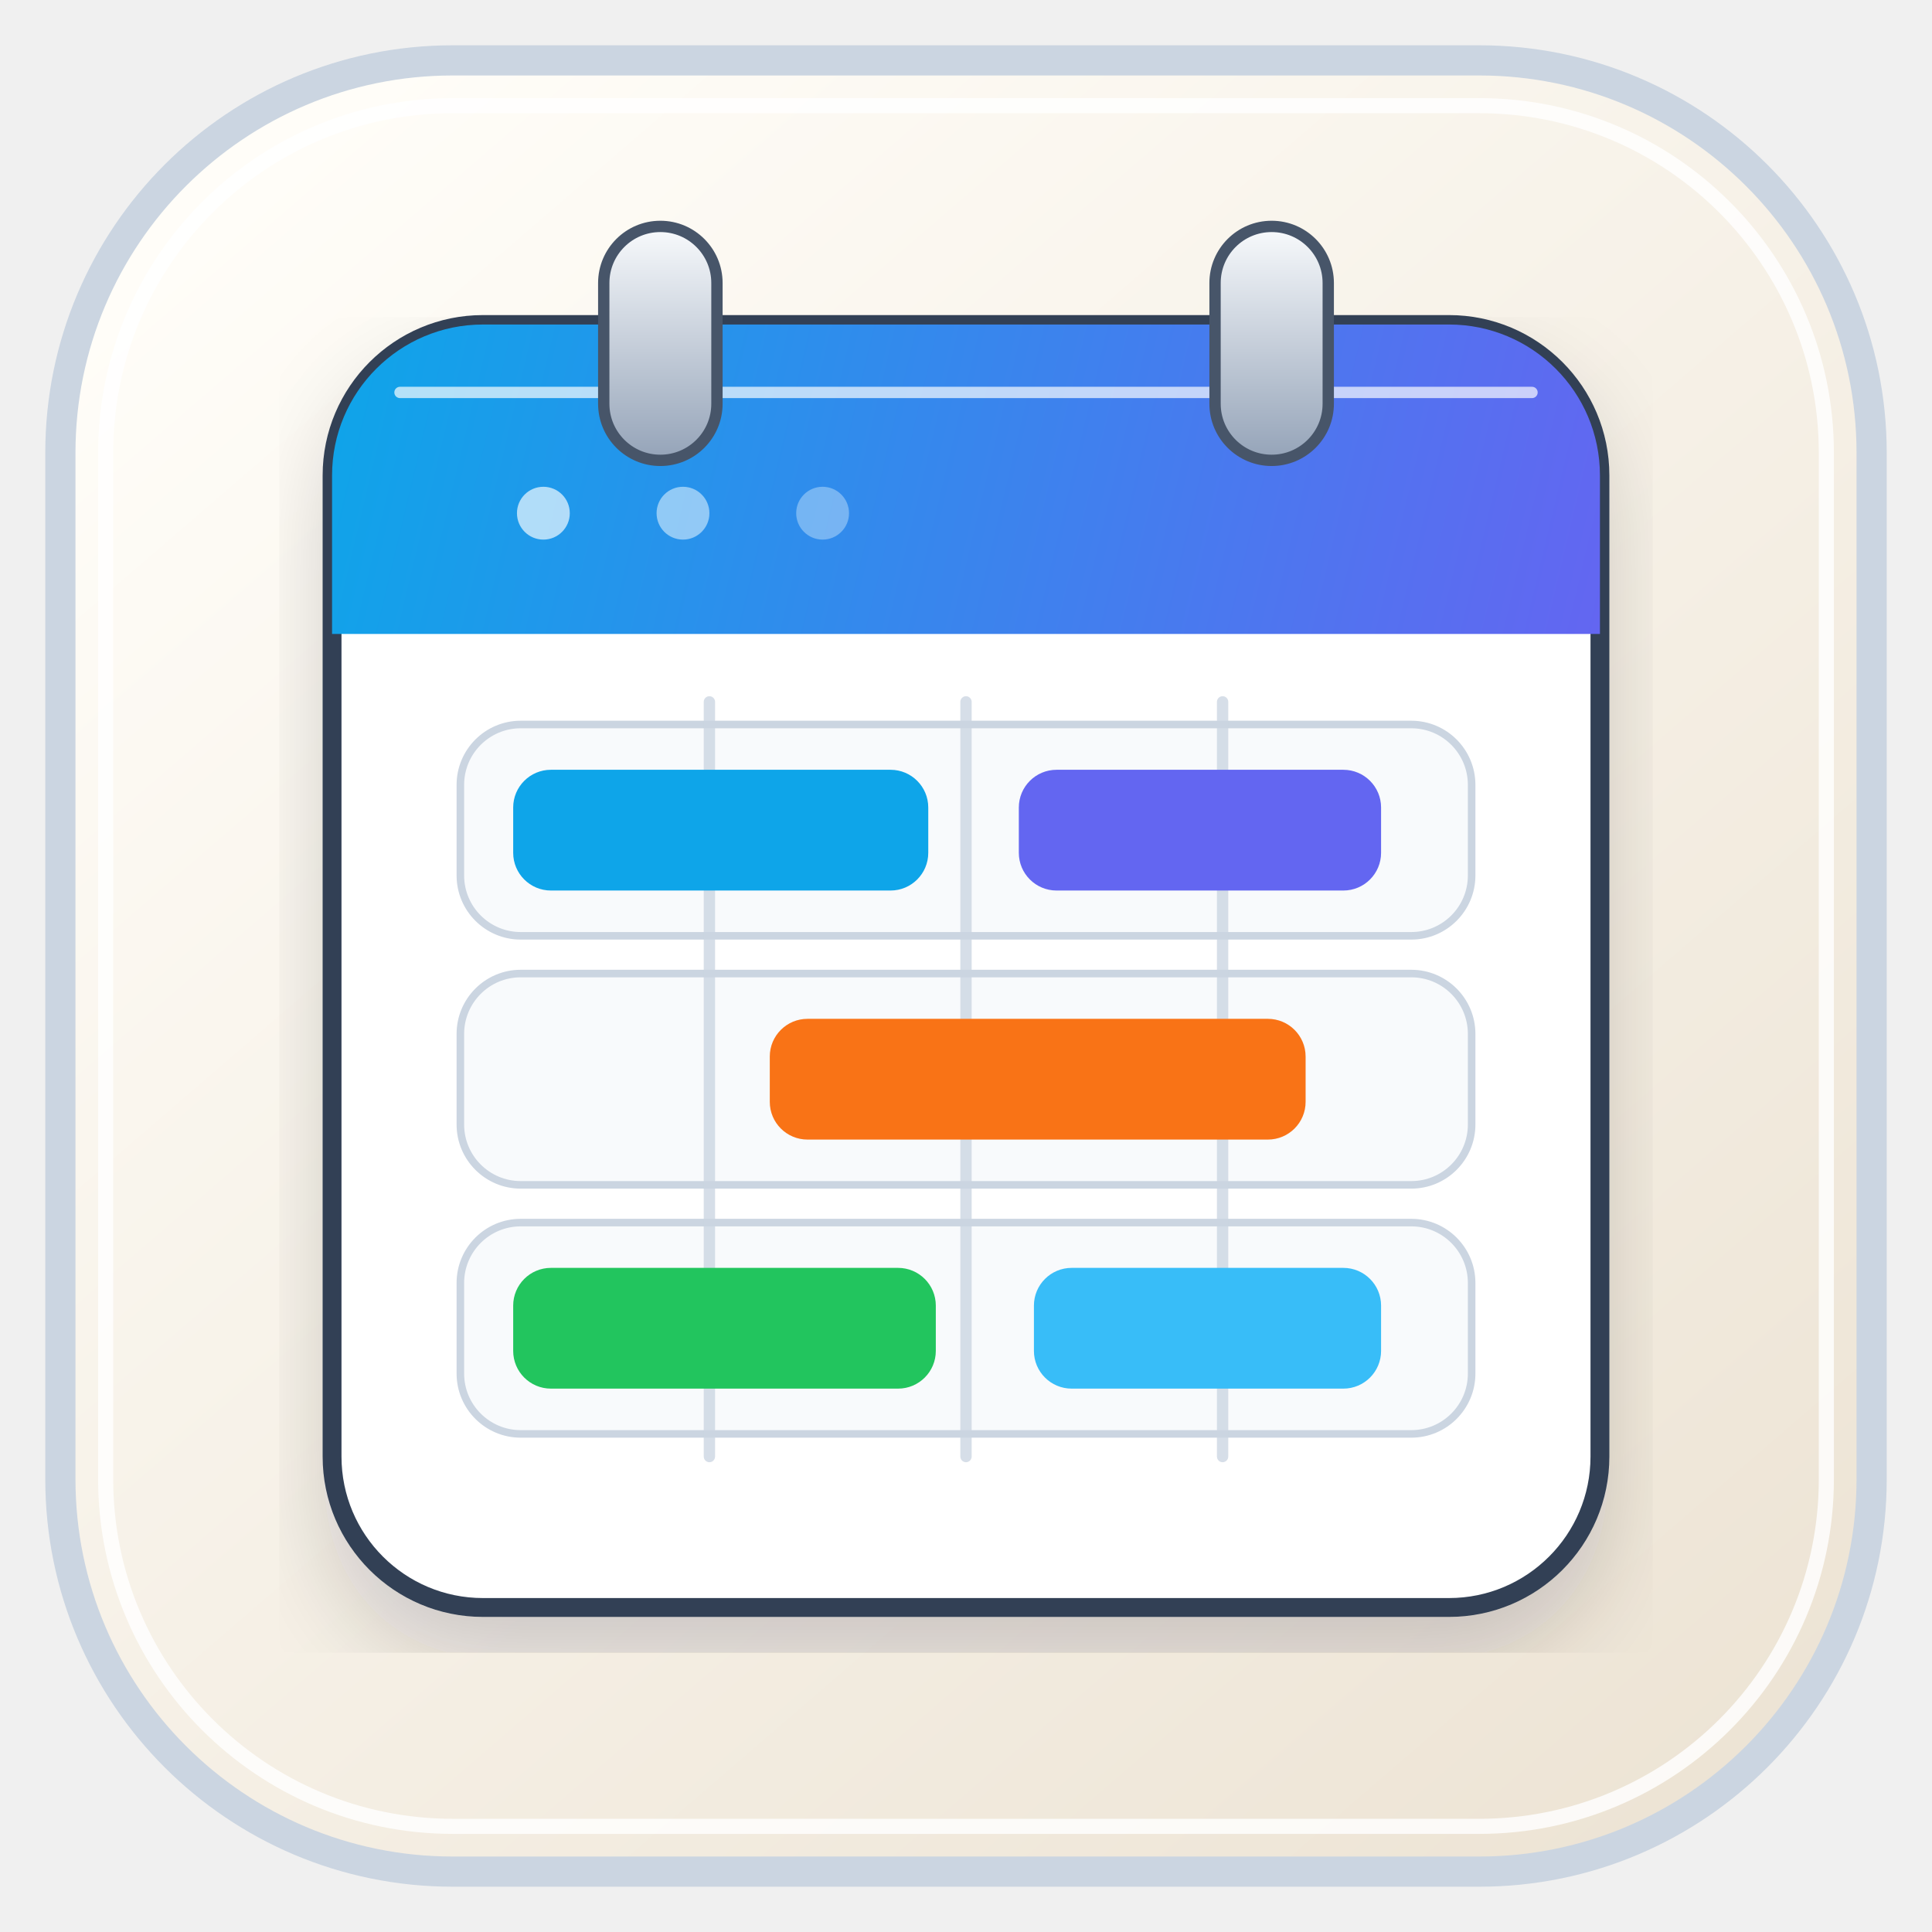
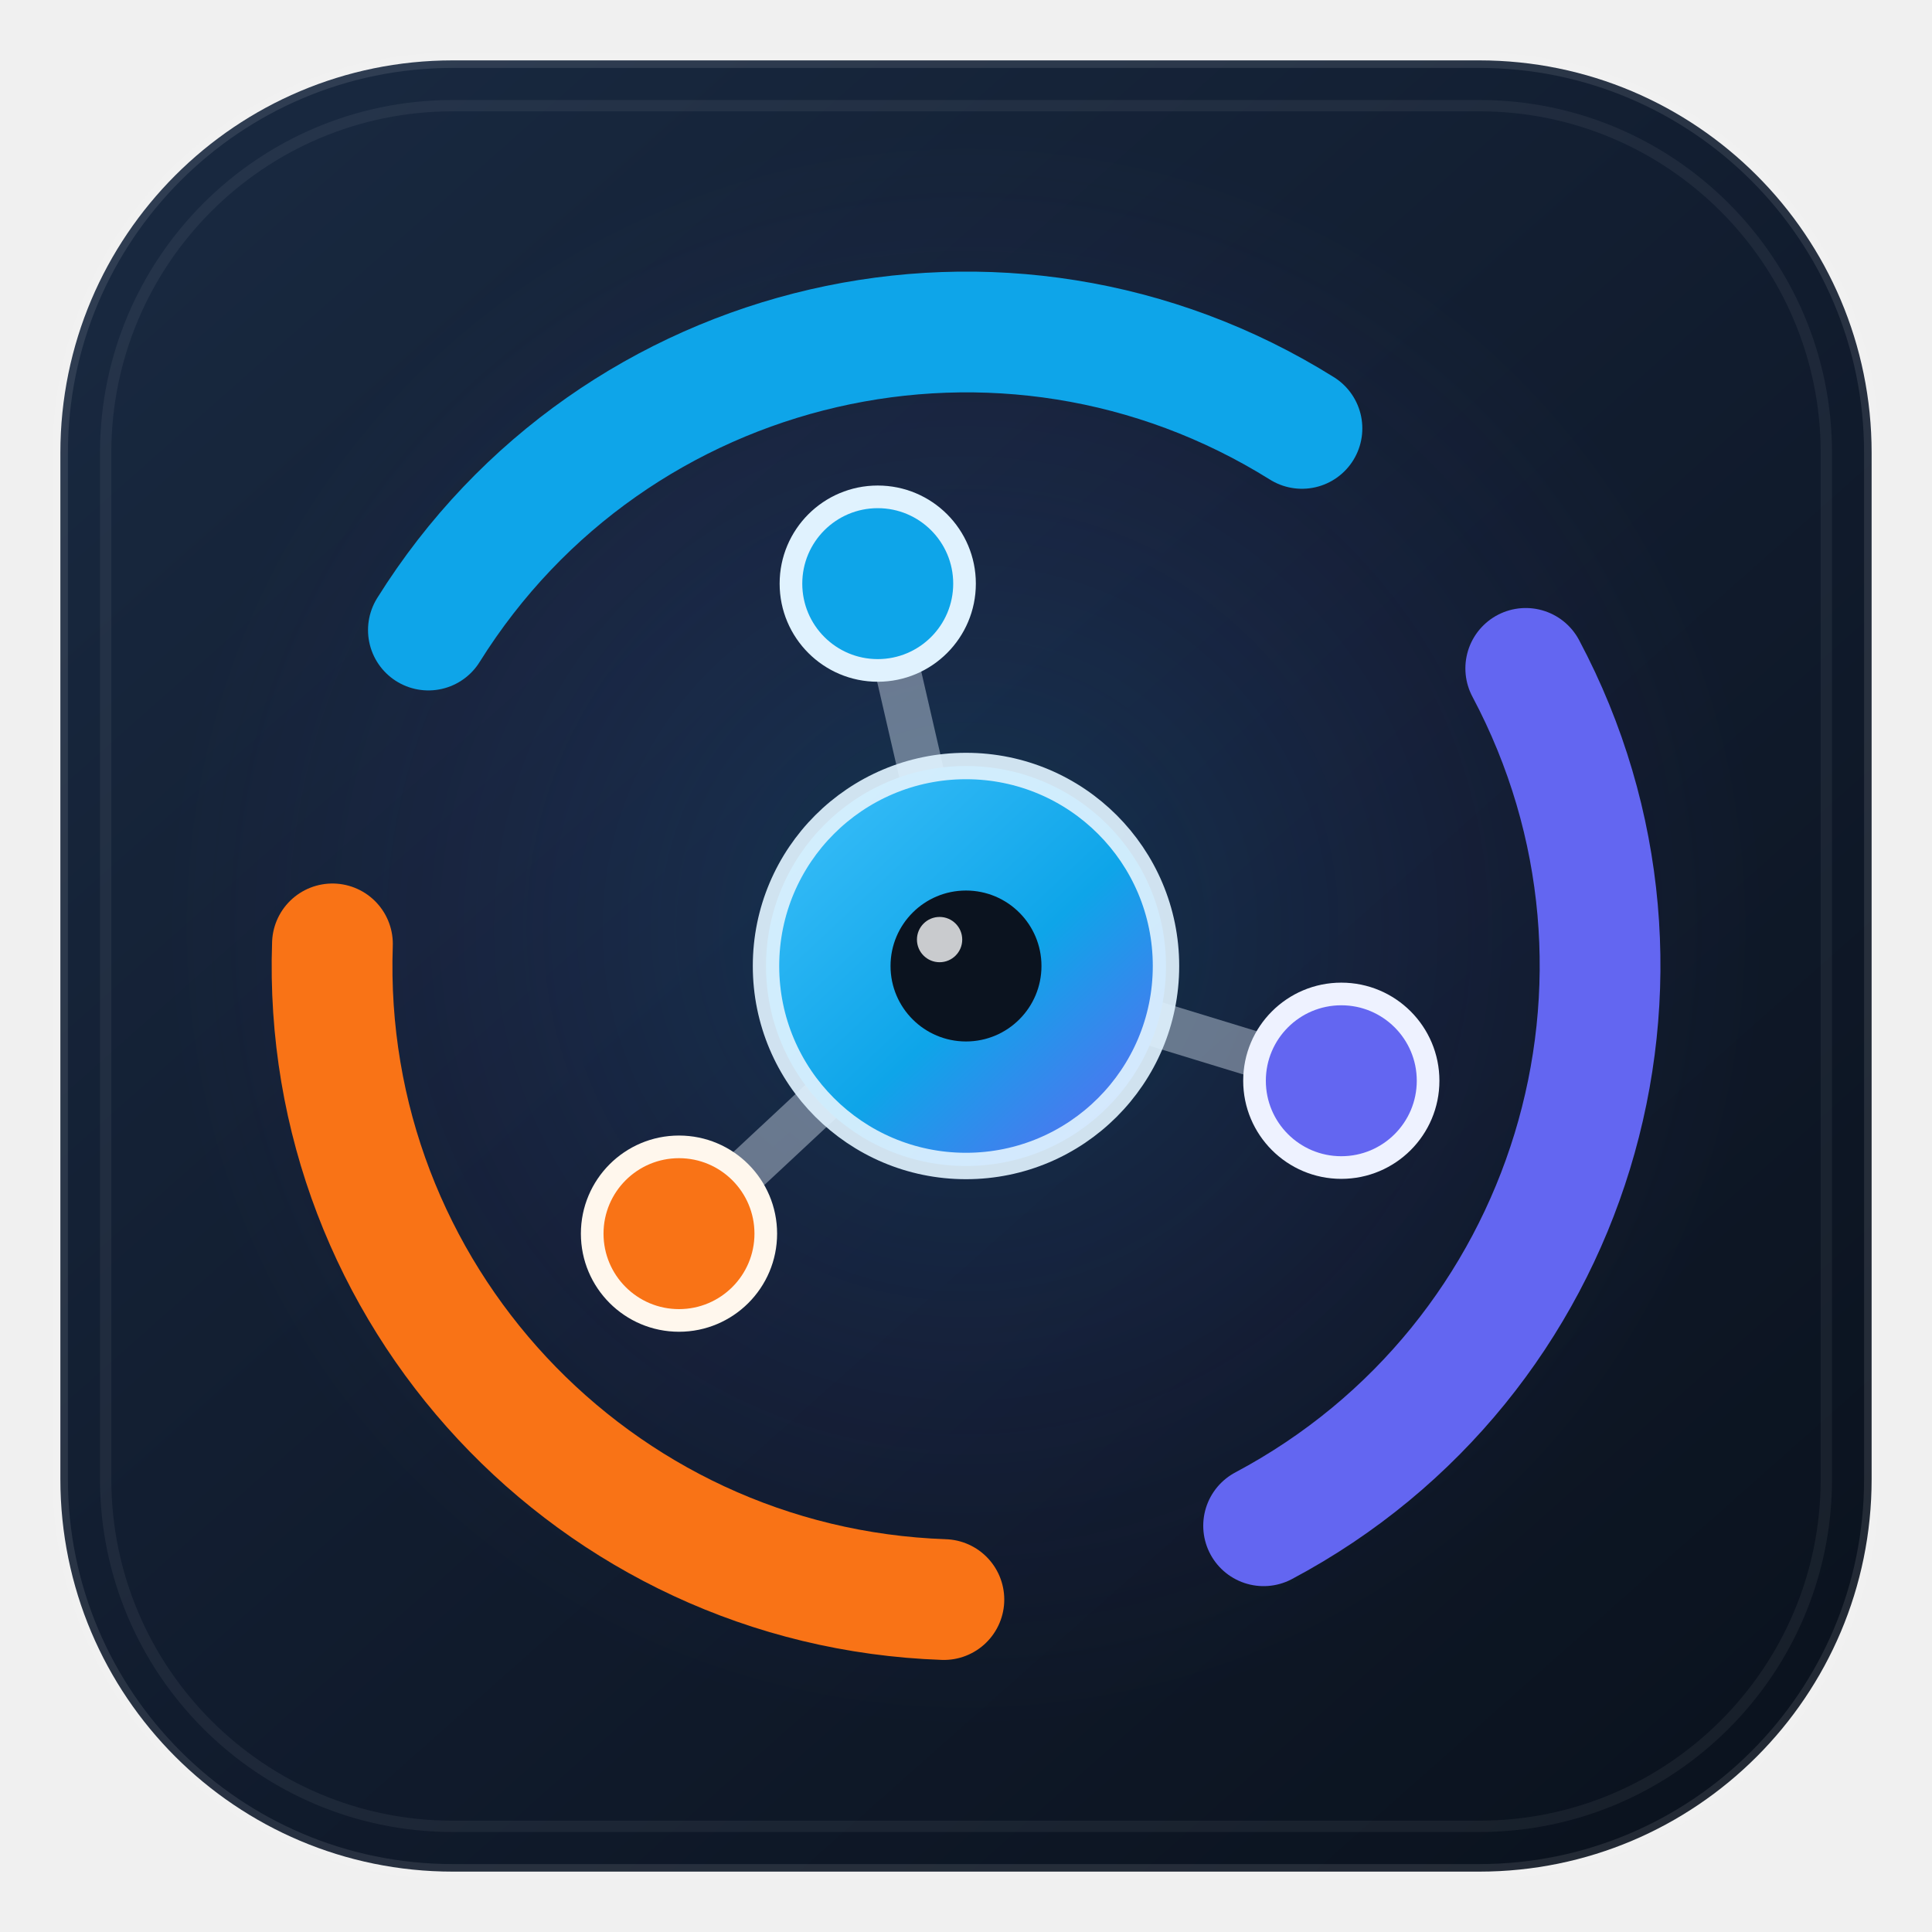
- <svg xmlns="http://www.w3.org/2000/svg" viewBox="0 0 512 512" width="100%" height="100%" role="img" aria-label="RadPlan Arbeitsplatzkalender">
+ <svg xmlns="http://www.w3.org/2000/svg" viewBox="0 0 512 512" width="100%" height="100%" role="img" aria-label="RadPlan Planungsrad">
  <defs>
-     <linearGradient id="bg" x1="72" y1="44" x2="446" y2="478" gradientUnits="userSpaceOnUse">
-       <stop offset="0" stop-color="#FFFDF8" />
-       <stop offset="1" stop-color="#EDE4D5" />
+     <linearGradient id="bg" x1="70" y1="46" x2="446" y2="470" gradientUnits="userSpaceOnUse">
+       <stop offset="0" stop-color="#18283F" />
+       <stop offset=".52" stop-color="#111C2E" />
+       <stop offset="1" stop-color="#0B131F" />
    </linearGradient>
-     <linearGradient id="head" x1="88" y1="86" x2="424" y2="166" gradientUnits="userSpaceOnUse">
-       <stop offset="0" stop-color="#0EA5E9" />
+     <linearGradient id="hub" x1="214" y1="210" x2="306" y2="308" gradientUnits="userSpaceOnUse">
+       <stop offset="0" stop-color="#38BDF8" />
+       <stop offset=".52" stop-color="#0EA5E9" />
      <stop offset="1" stop-color="#6366F1" />
    </linearGradient>
-     <linearGradient id="ring" x1="0" y1="60" x2="0" y2="122" gradientUnits="userSpaceOnUse">
-       <stop offset="0" stop-color="#F8FAFC" />
-       <stop offset="1" stop-color="#94A3B8" />
-     </linearGradient>
-     <filter id="shadow" x="74" y="72" width="364" height="366" filterUnits="userSpaceOnUse" color-interpolation-filters="sRGB">
-       <feDropShadow dx="0" dy="12" stdDeviation="12" flood-color="#0F172A" flood-opacity=".16" />
+     <radialGradient id="aura" cx="0" cy="0" r="1" gradientTransform="translate(256 246) rotate(90) scale(214)" gradientUnits="userSpaceOnUse">
+       <stop offset="0" stop-color="#0EA5E9" stop-opacity=".18" />
+       <stop offset=".66" stop-color="#6366F1" stop-opacity=".055" />
+       <stop offset="1" stop-color="#6366F1" stop-opacity="0" />
+     </radialGradient>
+     <filter id="shadow" x="40" y="40" width="432" height="432" color-interpolation-filters="sRGB">
+       <feDropShadow dx="0" dy="12" stdDeviation="15" flood-color="#000" flood-opacity=".34" />
    </filter>
-     <clipPath id="clip">
-       <rect x="88" y="86" width="336" height="340" rx="40" />
-     </clipPath>
  </defs>
-   <rect x="16" y="16" width="480" height="480" rx="104" fill="url(#bg)" stroke="#CBD5E1" stroke-width="8" />
-   <rect x="28" y="28" width="456" height="456" rx="92" fill="none" stroke="#FFFFFF" stroke-opacity=".82" stroke-width="4" />
-   <rect x="88" y="86" width="336" height="340" rx="40" fill="#FFFFFF" stroke="#334155" stroke-width="5" filter="url(#shadow)" />
-   <g clip-path="url(#clip)">
-     <rect x="88" y="86" width="336" height="82" fill="url(#head)" />
-     <path d="M106 104h300" stroke="#FFFFFF" stroke-opacity=".68" stroke-width="3" stroke-linecap="round" />
+   <rect x="16" y="16" width="480" height="480" rx="104" fill="url(#bg)" stroke="#FFFFFF" stroke-opacity=".10" stroke-width="4" />
+   <rect x="28" y="28" width="456" height="456" rx="92" fill="none" stroke="#FFFFFF" stroke-opacity=".055" stroke-width="3" />
+   <circle cx="256" cy="246" r="214" fill="url(#aura)" />
+   <g filter="url(#shadow)">
+     <circle cx="256" cy="256" r="142" fill="#101B2C" stroke="#D9E7F5" stroke-opacity=".92" stroke-width="20" />
+     <circle cx="256" cy="256" r="112" fill="#0B131F" stroke="#FFFFFF" stroke-opacity=".08" stroke-width="3" />
  </g>
-   <rect x="160" y="60" width="30" height="62" rx="15" fill="url(#ring)" stroke="#475569" stroke-width="3" />
-   <rect x="322" y="60" width="30" height="62" rx="15" fill="url(#ring)" stroke="#475569" stroke-width="3" />
-   <g opacity=".76">
-     <circle cx="144" cy="136" r="7" fill="#E0F2FE" />
-     <circle cx="181" cy="136" r="7" fill="#E0F2FE" opacity=".76" />
-     <circle cx="218" cy="136" r="7" fill="#E0F2FE" opacity=".52" />
+   <path d="M113.53 166.97 A168 168 0 0 1 345.03 113.53" fill="none" stroke="#0EA5E9" stroke-width="32" stroke-linecap="round" />
+   <path d="M404.34 177.13 A168 168 0 0 1 334.87 404.34" fill="none" stroke="#6366F1" stroke-width="32" stroke-linecap="round" />
+   <path d="M250.14 423.90 A168 168 0 0 1 88.10 250.14" fill="none" stroke="#F97316" stroke-width="32" stroke-linecap="round" />
+   <g stroke="#DCE8F5" stroke-opacity=".42" stroke-width="12" stroke-linecap="round">
+     <path d="M256 256 L232.61 154.67" />
+     <path d="M256 256 L355.46 286.41" />
+     <path d="M256 256 L179.94 326.93" />
  </g>
-   <rect x="122" y="192" width="268" height="56" rx="16" fill="#F8FAFC" stroke="#CBD5E1" stroke-width="2" />
-   <rect x="122" y="258" width="268" height="56" rx="16" fill="#F8FAFC" stroke="#CBD5E1" stroke-width="2" />
-   <rect x="122" y="324" width="268" height="56" rx="16" fill="#F8FAFC" stroke="#CBD5E1" stroke-width="2" />
-   <g stroke="#CBD5E1" stroke-width="3" stroke-linecap="round" opacity=".78">
-     <path d="M188 186v200" />
-     <path d="M256 186v200" />
-     <path d="M324 186v200" />
+   <g>
+     <circle cx="232.61" cy="154.67" r="23" fill="#0EA5E9" stroke="#E0F2FE" stroke-width="6" />
+     <circle cx="355.46" cy="286.41" r="23" fill="#6366F1" stroke="#EEF2FF" stroke-width="6" />
+     <circle cx="179.94" cy="326.93" r="23" fill="#F97316" stroke="#FFF7ED" stroke-width="6" />
  </g>
-   <rect x="136" y="204" width="110" height="32" rx="10" fill="#0EA5E9" />
-   <rect x="270" y="204" width="96" height="32" rx="10" fill="#6366F1" />
-   <rect x="204" y="270" width="142" height="32" rx="10" fill="#F97316" />
-   <rect x="136" y="336" width="112" height="32" rx="10" fill="#22C55E" />
-   <rect x="274" y="336" width="92" height="32" rx="10" fill="#38BDF8" />
+   <circle cx="256" cy="256" r="53" fill="url(#hub)" stroke="#E0F2FE" stroke-opacity=".92" stroke-width="7" />
+   <circle cx="256" cy="256" r="20" fill="#0B131F" />
+   <circle cx="249" cy="249" r="6" fill="#FFFFFF" fill-opacity=".78" />
</svg>
